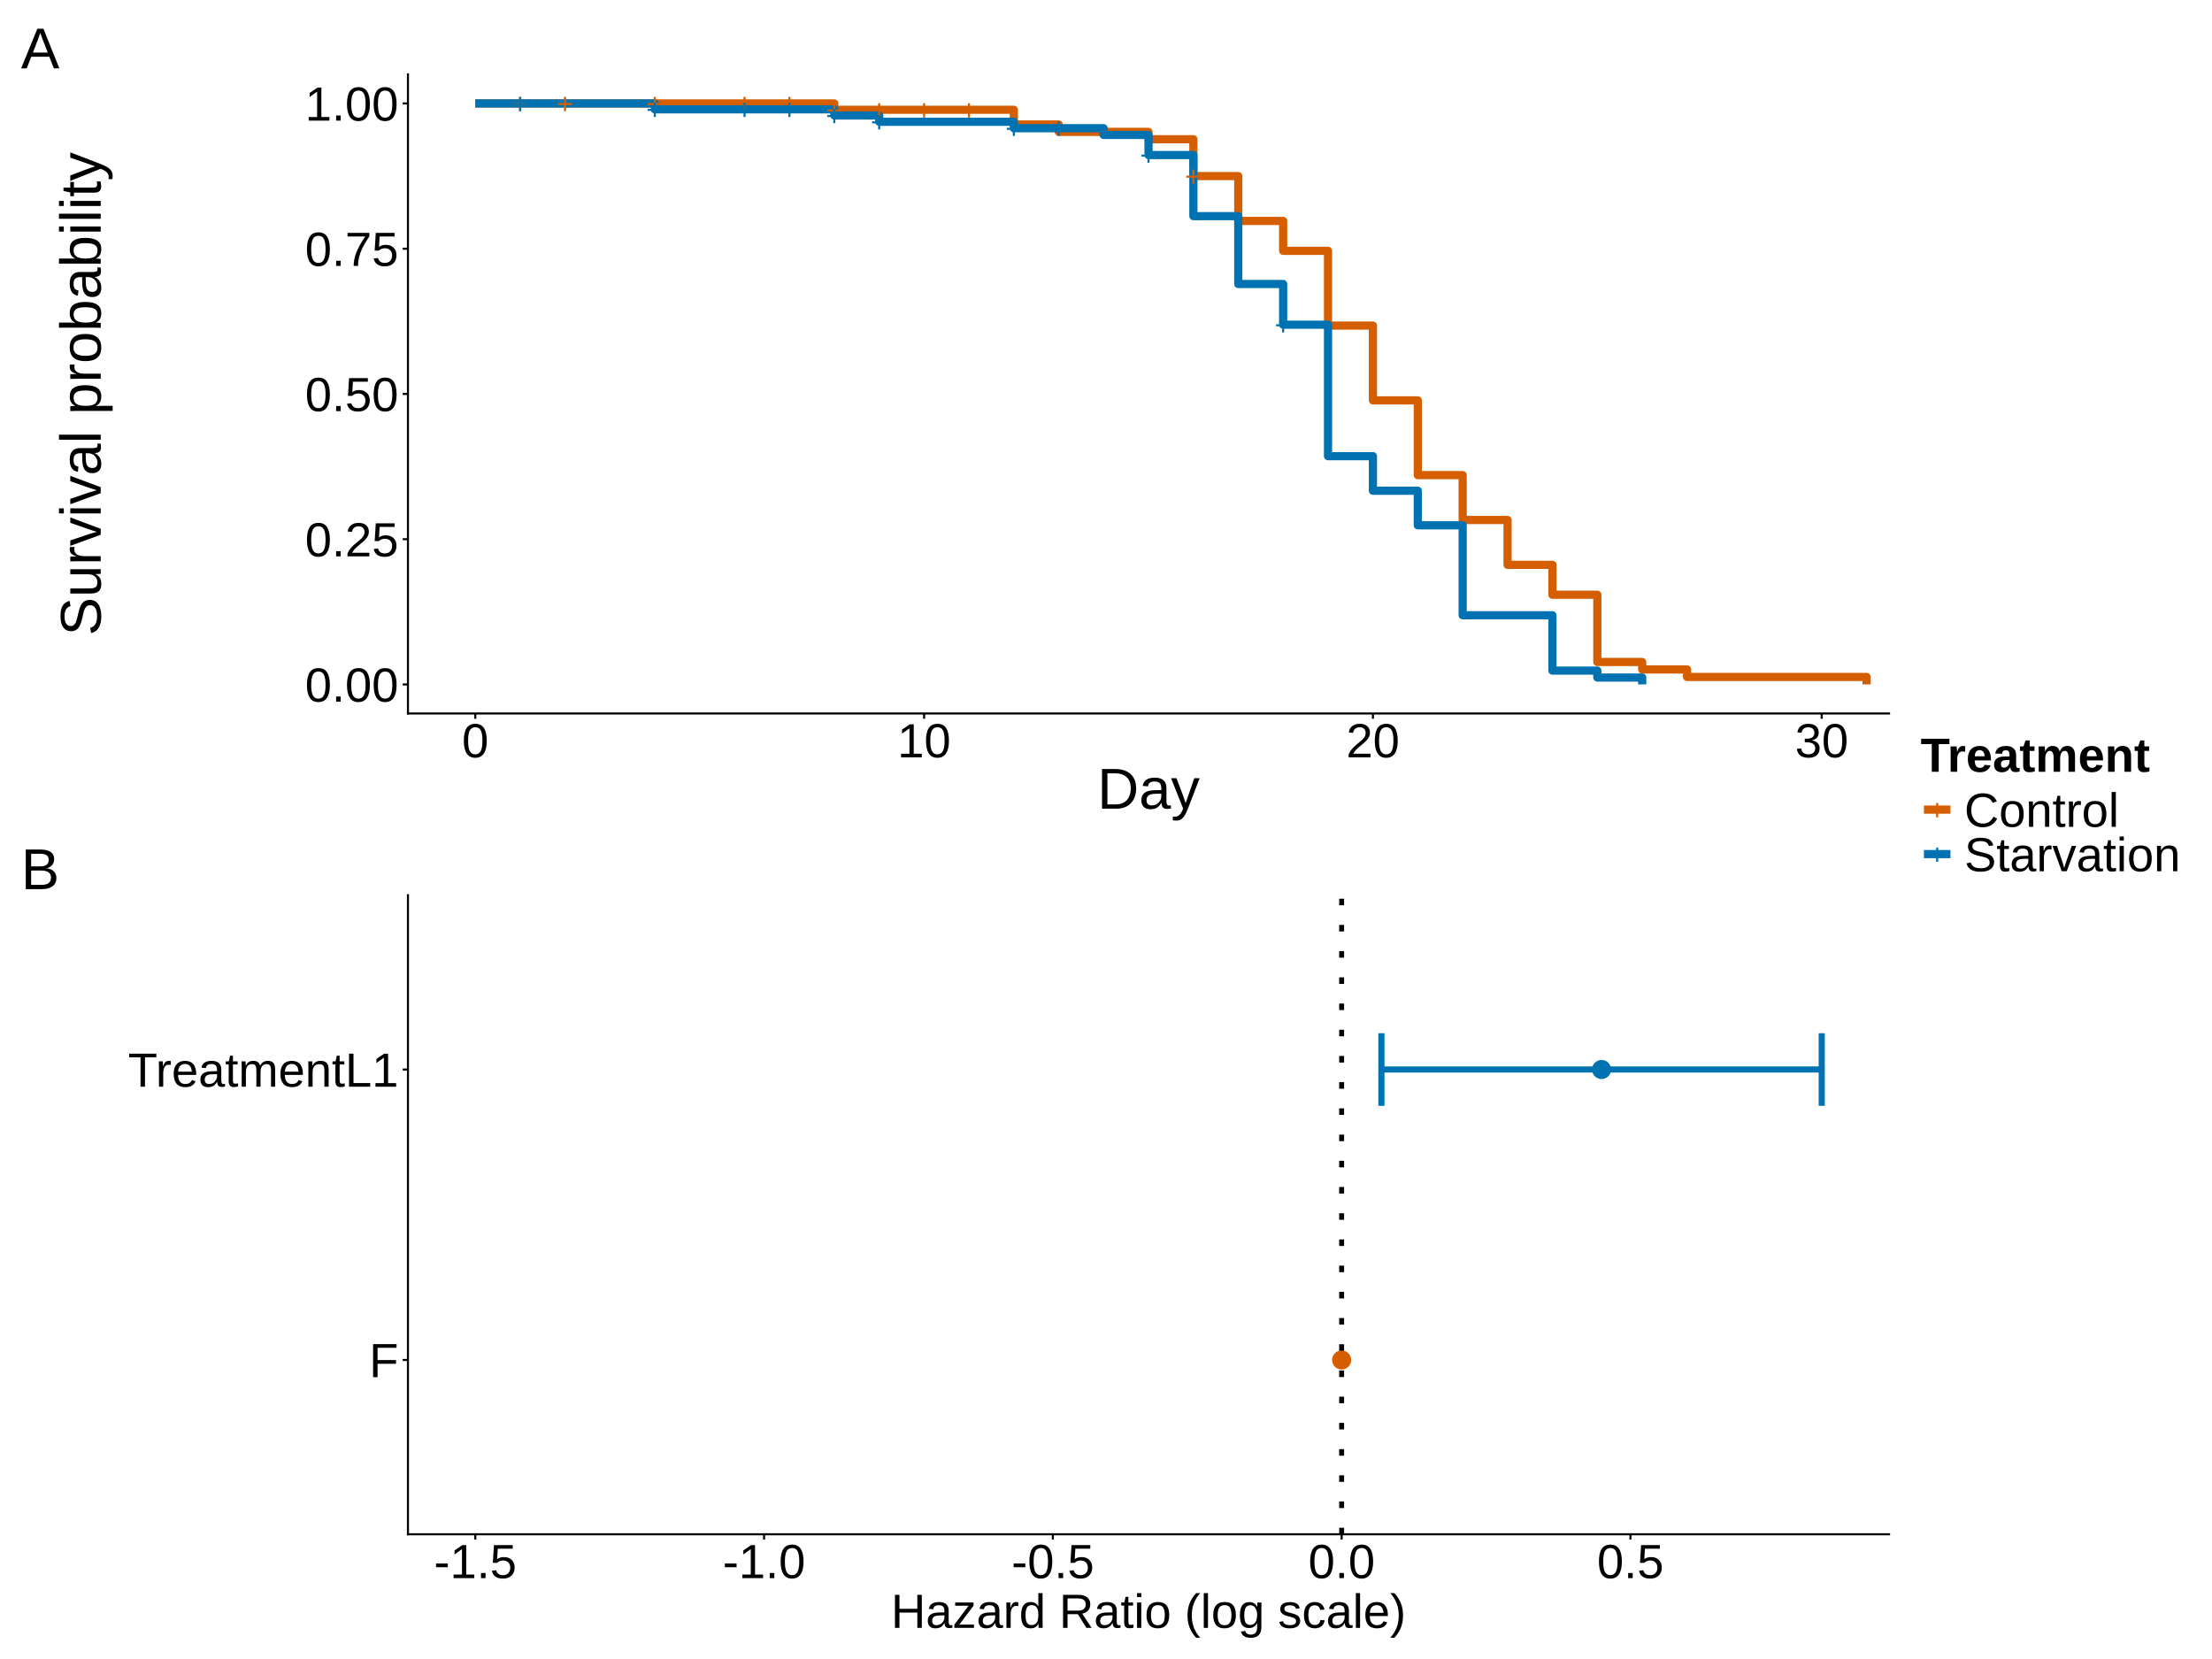
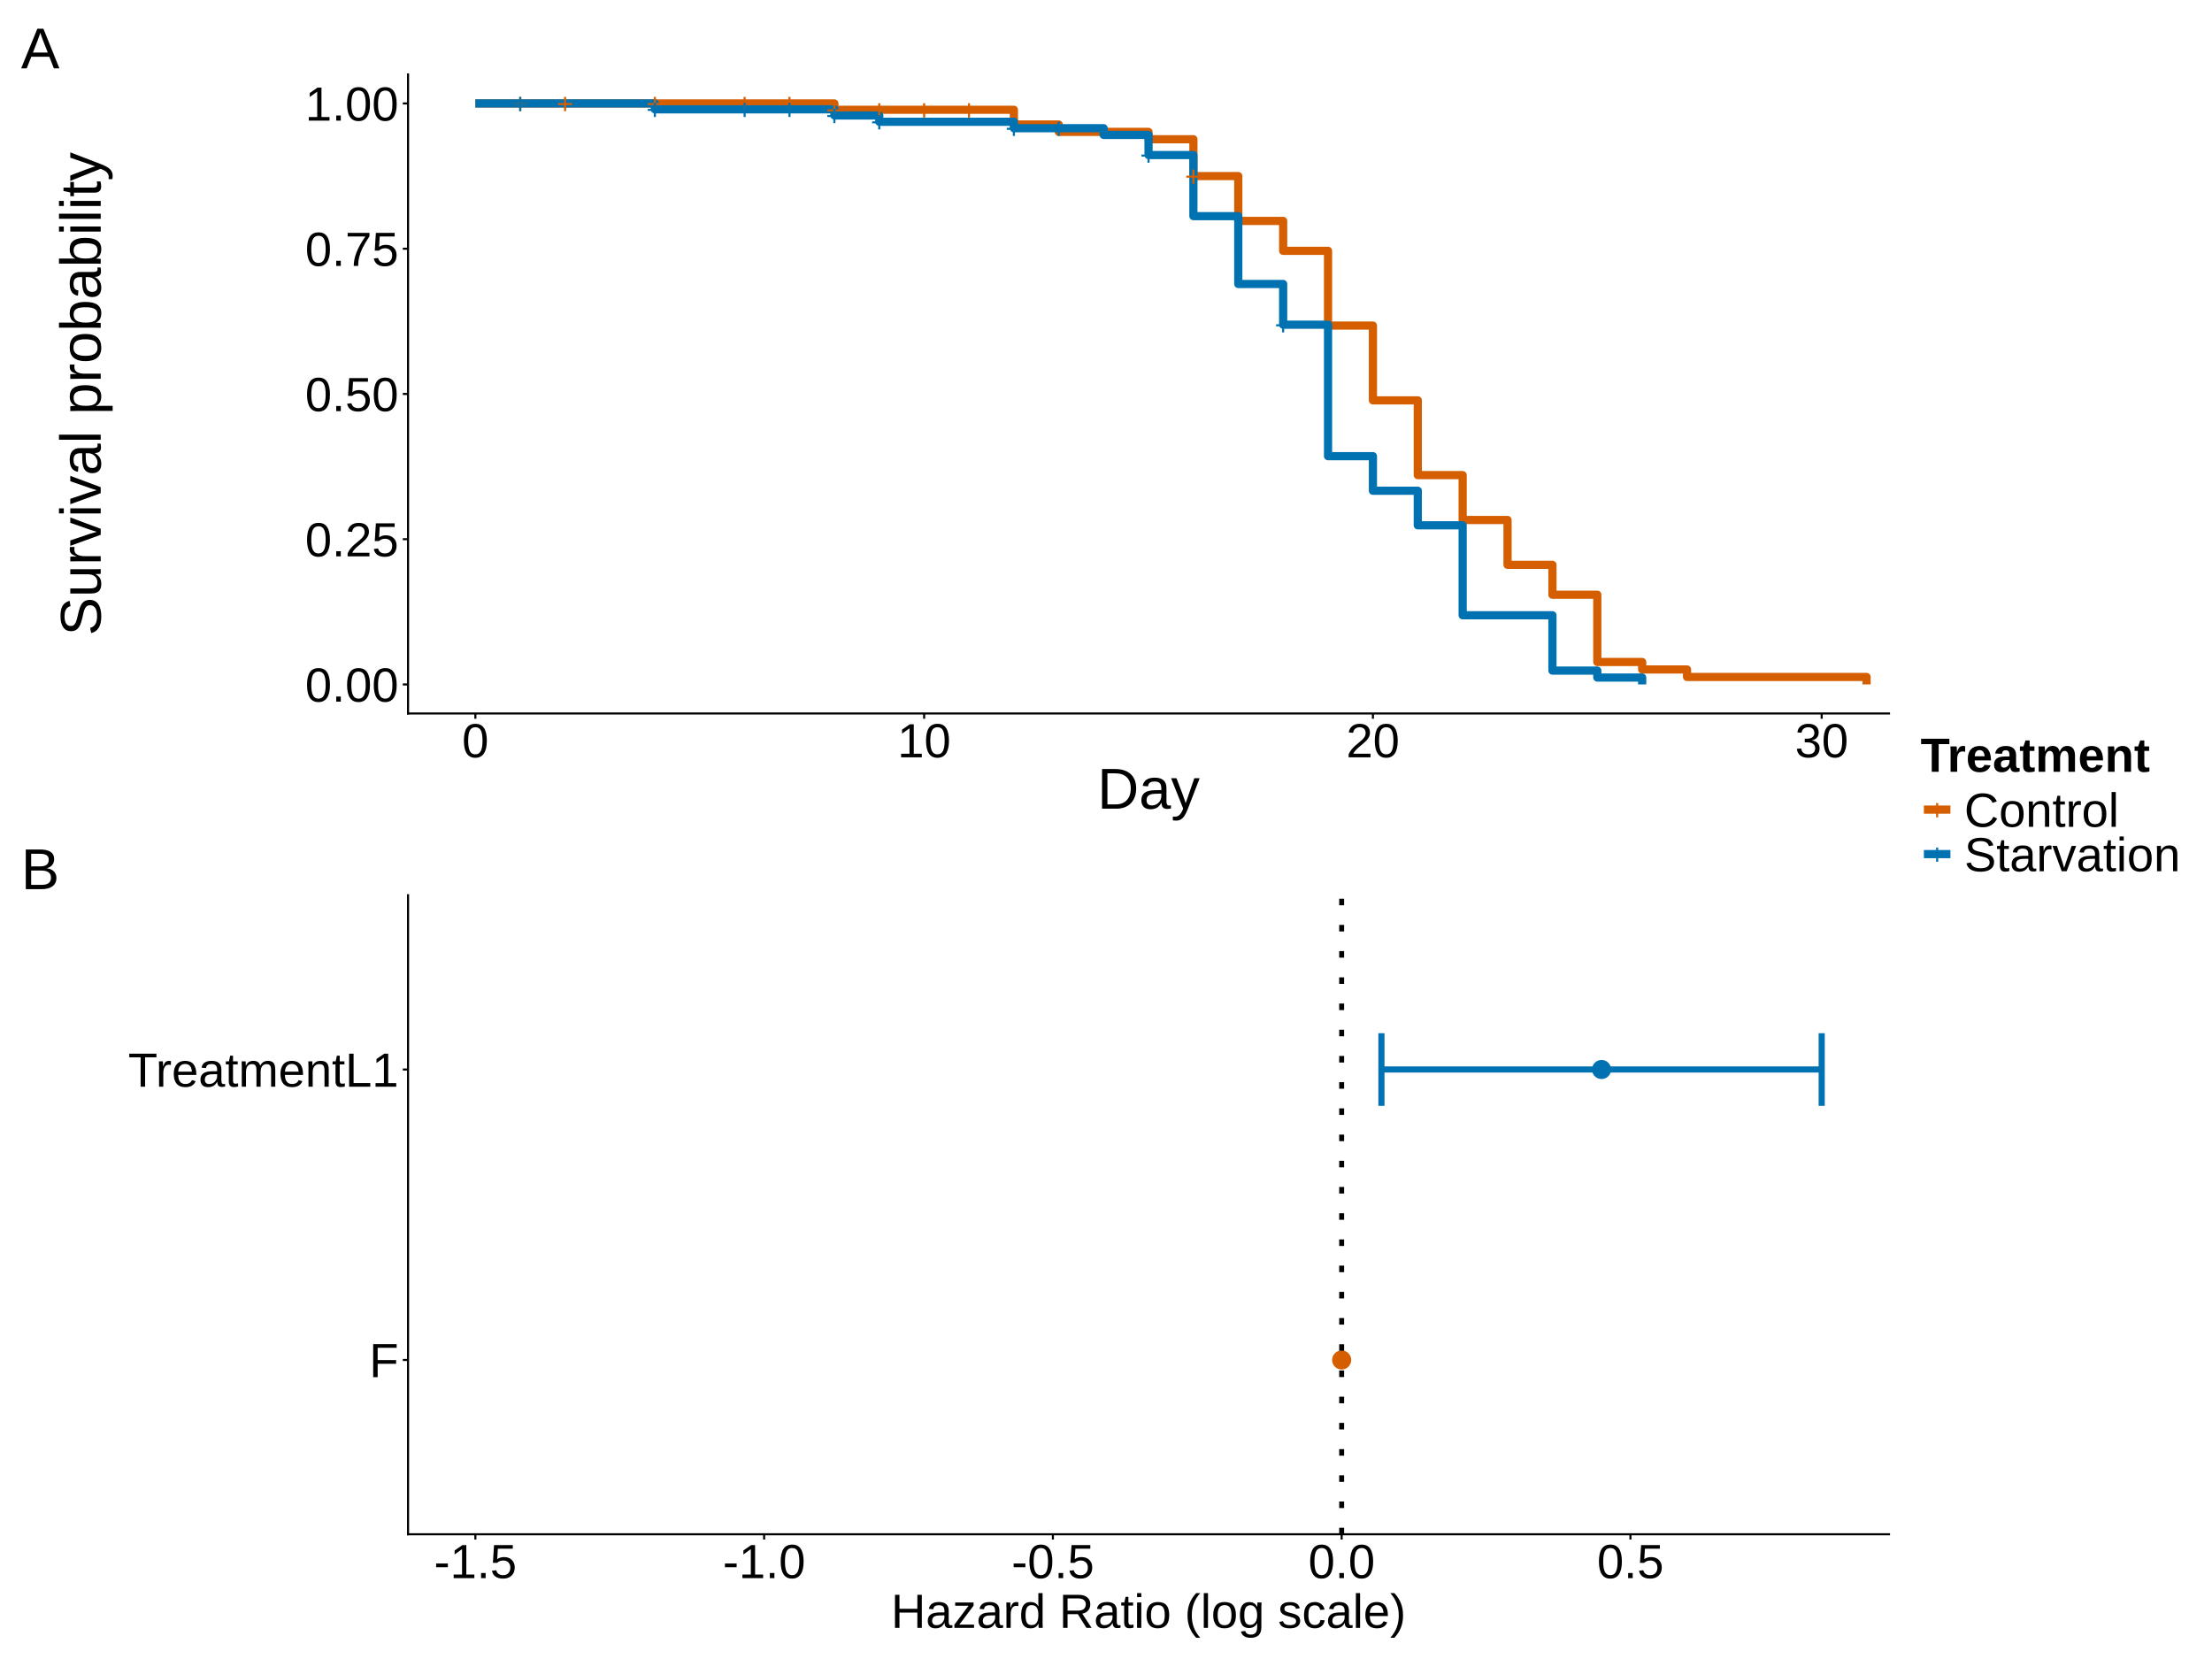
- <svg xmlns="http://www.w3.org/2000/svg" class="svglite" width="1152.00pt" height="864.00pt" viewBox="0 0 1152.00 864.00">
-   <defs>
-     <style type="text/css">
+ <svg xmlns="http://www.w3.org/2000/svg" width="1152.00pt" height="864.00pt" viewBox="0 0 1152.00 864.00">
+   <g class="svglite">
+     <defs>
+       <style type="text/css">
    .svglite line, .svglite polyline, .svglite polygon, .svglite path, .svglite rect, .svglite circle {
      fill: none;
      stroke: #000000;
      stroke-linecap: round;
      stroke-linejoin: round;
      stroke-miterlimit: 10.00;
    }
    .svglite text {
      white-space: pre;
    }
+     .svglite g.glyphgroup path {
+       fill: inherit;
+       stroke: none;
+     }
  </style>
-   </defs>
-   <rect width="100%" height="100%" style="stroke: none; fill: #FFFFFF;" />
-   <defs>
-     <clipPath id="cpMC4wMHwxMTUyLjAwfDAuMDB8ODY0LjAw">
-       <rect x="0.00" y="0.00" width="1152.00" height="864.00" />
-     </clipPath>
-   </defs>
-   <g clip-path="url(#cpMC4wMHwxMTUyLjAwfDAuMDB8ODY0LjAw)">
-     <rect x="0.00" y="0" width="1152.00" height="864.00" style="stroke-width: 1.07; stroke: #FFFFFF; fill: #FFFFFF;" />
-   </g>
-   <defs>
-     <clipPath id="cpMjEyLjQ2fDk4My44MXwzOC43NXw3OTkuMDU=">
-       <rect x="212.46" y="38.75" width="771.34" height="760.29" />
-     </clipPath>
-   </defs>
-   <g clip-path="url(#cpMjEyLjQ2fDk4My44MXwzOC43NXw3OTkuMDU=)">
+     </defs>
+     <rect width="100%" height="100%" style="stroke: none; fill: #FFFFFF;" />
+     <defs>
+       <clipPath id="cpMC4wMHwxMTUyLjAwfDAuMDB8ODY0LjAw">
+         <rect x="0.00" y="0.00" width="1152.00" height="864.00" />
+       </clipPath>
+     </defs>
+     <g clip-path="url(#cpMC4wMHwxMTUyLjAwfDAuMDB8ODY0LjAw)">
+       <rect x="0" y="0" width="1152.00" height="864.00" style="stroke-width: 1.07; stroke: #FFFFFF; fill: #FFFFFF;" />
+     </g>
+     <defs>
+       <clipPath id="cpMjEyLjUxfDk4My43OXwzOC43NXw3OTkuMDU=">
+         <rect x="212.51" y="38.75" width="771.27" height="760.29" />
+       </clipPath>
+     </defs>
+     <g clip-path="url(#cpMjEyLjUxfDk4My43OXwzOC43NXw3OTkuMDU=)">
</g>
-   <g clip-path="url(#cpMC4wMHwxMTUyLjAwfDAuMDB8ODY0LjAw)">
+     <g clip-path="url(#cpMC4wMHwxMTUyLjAwfDAuMDB8ODY0LjAw)">
</g>
-   <defs>
-     <clipPath id="cpNS40OHwxMTQ2LjUyfDUuNDh8NDMyLjk0">
-       <rect x="5.48" y="5.48" width="1141.04" height="427.47" />
-     </clipPath>
-   </defs>
-   <g clip-path="url(#cpNS40OHwxMTQ2LjUyfDUuNDh8NDMyLjk0)">
-     <rect x="5.48" y="5.48" width="1141.04" height="427.47" style="stroke-width: 1.07; stroke: #FFFFFF; fill: #FFFFFF;" />
-   </g>
-   <g clip-path="url(#cpMC4wMHwxMTUyLjAwfDAuMDB8ODY0LjAw)">
+     <defs>
+       <clipPath id="cpNS40OHwxMTQ2LjUyfDUuNDh8NDMyLjk0">
+         <rect x="5.48" y="5.48" width="1141.04" height="427.47" />
+       </clipPath>
+     </defs>
+     <g clip-path="url(#cpNS40OHwxMTQ2LjUyfDUuNDh8NDMyLjk0)">
+       <rect x="5.48" y="5.48" width="1141.04" height="427.47" style="stroke-width: 1.07; stroke: #FFFFFF; fill: #FFFFFF;" />
+     </g>
+     <g clip-path="url(#cpMC4wMHwxMTUyLjAwfDAuMDB8ODY0LjAw)">
</g>
-   <defs>
-     <clipPath id="cpNS40OHwxMTQ2LjUyfDQzMi45NHw4NTguNTI=">
-       <rect x="5.48" y="432.94" width="1141.04" height="425.58" />
-     </clipPath>
-   </defs>
-   <g clip-path="url(#cpNS40OHwxMTQ2LjUyfDQzMi45NHw4NTguNTI=)">
-     <rect x="5.48" y="432.94" width="1141.04" height="425.58" style="stroke-width: 1.07; stroke: #FFFFFF; fill: #FFFFFF;" />
-   </g>
-   <g clip-path="url(#cpMC4wMHwxMTUyLjAwfDAuMDB8ODY0LjAw)">
+     <defs>
+       <clipPath id="cpNS40OHwxMTQ2LjUyfDQzMi45NHw4NTguNTI=">
+         <rect x="5.48" y="432.94" width="1141.04" height="425.58" />
+       </clipPath>
+     </defs>
+     <g clip-path="url(#cpNS40OHwxMTQ2LjUyfDQzMi45NHw4NTguNTI=)">
+       <rect x="5.48" y="432.94" width="1141.04" height="425.58" style="stroke-width: 1.07; stroke: #FFFFFF; fill: #FFFFFF;" />
+     </g>
+     <g clip-path="url(#cpMC4wMHwxMTUyLjAwfDAuMDB8ODY0LjAw)">
</g>
-   <defs>
-     <clipPath id="cpMjEyLjQ2fDk4My44MXwzOC43NXwzNzEuNTg=">
-       <rect x="212.46" y="38.75" width="771.34" height="332.83" />
-     </clipPath>
-   </defs>
-   <g clip-path="url(#cpMjEyLjQ2fDk4My44MXwzOC43NXwzNzEuNTg=)">
-     <rect x="212.46" y="38.75" width="771.34" height="332.83" style="stroke-width: 1.07; stroke: none; fill: #FFFFFF;" />
-     <polyline points="247.53,53.88 270.90,53.88 270.90,53.88 294.27,53.88 294.27,53.88 341.02,53.88 341.02,53.88 387.77,53.88 387.77,53.88 411.14,53.88 411.14,53.88 434.52,53.88 434.52,57.17 457.89,57.17 457.89,57.17 481.27,57.17 481.27,57.17 504.64,57.17 504.64,57.17 528.01,57.17 528.01,64.84 551.39,64.84 551.39,68.68 598.14,68.68 598.14,72.52 621.51,72.52 621.51,91.70 644.88,91.70 644.88,115.06 668.26,115.06 668.26,130.63 691.63,130.63 691.63,169.57 715.01,169.57 715.01,208.50 738.38,208.50 738.38,247.44 761.75,247.44 761.75,270.80 785.13,270.80 785.13,294.16 808.50,294.16 808.50,309.73 831.88,309.73 831.88,344.77 855.25,344.77 855.25,348.66 878.62,348.66 878.62,352.56 972.12,352.56 972.12,356.45 " style="stroke-width: 4.27; stroke: #D55E00; stroke-linecap: butt;" />
-     <polyline points="247.53,53.88 270.90,53.88 270.90,53.88 341.02,53.88 341.02,56.94 387.77,56.94 387.77,56.94 411.14,56.94 411.14,56.94 434.52,56.94 434.52,60.12 457.89,60.12 457.89,63.41 528.01,63.41 528.01,66.78 551.39,66.78 551.39,66.78 574.76,66.78 574.76,70.27 598.14,70.27 598.14,80.74 621.51,80.74 621.51,112.56 644.88,112.56 644.88,147.90 668.26,147.90 668.26,169.11 691.63,169.11 691.63,237.56 715.01,237.56 715.01,255.58 738.38,255.58 738.38,273.59 761.75,273.59 761.75,320.42 808.50,320.42 808.50,349.25 831.88,349.25 831.88,352.85 855.25,352.85 855.25,356.45 " style="stroke-width: 4.27; stroke: #0072B2; stroke-linecap: butt;" />
-     <text x="270.90" y="59.22" text-anchor="middle" style="font-size: 15.17px;fill: #D55E00; font-family: &quot;Arial&quot;;" textLength="8.85px" lengthAdjust="spacingAndGlyphs">+</text>
-     <text x="294.27" y="59.22" text-anchor="middle" style="font-size: 15.17px;fill: #D55E00; font-family: &quot;Arial&quot;;" textLength="8.85px" lengthAdjust="spacingAndGlyphs">+</text>
-     <text x="341.02" y="59.22" text-anchor="middle" style="font-size: 15.17px;fill: #D55E00; font-family: &quot;Arial&quot;;" textLength="8.85px" lengthAdjust="spacingAndGlyphs">+</text>
-     <text x="387.77" y="59.22" text-anchor="middle" style="font-size: 15.17px;fill: #D55E00; font-family: &quot;Arial&quot;;" textLength="8.85px" lengthAdjust="spacingAndGlyphs">+</text>
-     <text x="411.14" y="59.22" text-anchor="middle" style="font-size: 15.17px;fill: #D55E00; font-family: &quot;Arial&quot;;" textLength="8.85px" lengthAdjust="spacingAndGlyphs">+</text>
-     <text x="434.52" y="62.51" text-anchor="middle" style="font-size: 15.17px;fill: #D55E00; font-family: &quot;Arial&quot;;" textLength="8.85px" lengthAdjust="spacingAndGlyphs">+</text>
-     <text x="457.89" y="62.51" text-anchor="middle" style="font-size: 15.17px;fill: #D55E00; font-family: &quot;Arial&quot;;" textLength="8.85px" lengthAdjust="spacingAndGlyphs">+</text>
-     <text x="481.27" y="62.51" text-anchor="middle" style="font-size: 15.17px;fill: #D55E00; font-family: &quot;Arial&quot;;" textLength="8.85px" lengthAdjust="spacingAndGlyphs">+</text>
-     <text x="504.64" y="62.51" text-anchor="middle" style="font-size: 15.17px;fill: #D55E00; font-family: &quot;Arial&quot;;" textLength="8.85px" lengthAdjust="spacingAndGlyphs">+</text>
-     <text x="621.51" y="97.04" text-anchor="middle" style="font-size: 15.17px;fill: #D55E00; font-family: &quot;Arial&quot;;" textLength="8.85px" lengthAdjust="spacingAndGlyphs">+</text>
-     <text x="270.90" y="59.22" text-anchor="middle" style="font-size: 15.17px;fill: #0072B2; font-family: &quot;Arial&quot;;" textLength="8.85px" lengthAdjust="spacingAndGlyphs">+</text>
-     <text x="341.02" y="62.27" text-anchor="middle" style="font-size: 15.17px;fill: #0072B2; font-family: &quot;Arial&quot;;" textLength="8.85px" lengthAdjust="spacingAndGlyphs">+</text>
-     <text x="387.77" y="62.27" text-anchor="middle" style="font-size: 15.17px;fill: #0072B2; font-family: &quot;Arial&quot;;" textLength="8.85px" lengthAdjust="spacingAndGlyphs">+</text>
-     <text x="411.14" y="62.27" text-anchor="middle" style="font-size: 15.17px;fill: #0072B2; font-family: &quot;Arial&quot;;" textLength="8.85px" lengthAdjust="spacingAndGlyphs">+</text>
-     <text x="434.52" y="65.46" text-anchor="middle" style="font-size: 15.17px;fill: #0072B2; font-family: &quot;Arial&quot;;" textLength="8.85px" lengthAdjust="spacingAndGlyphs">+</text>
-     <text x="457.89" y="68.75" text-anchor="middle" style="font-size: 15.17px;fill: #0072B2; font-family: &quot;Arial&quot;;" textLength="8.85px" lengthAdjust="spacingAndGlyphs">+</text>
-     <text x="528.01" y="72.12" text-anchor="middle" style="font-size: 15.17px;fill: #0072B2; font-family: &quot;Arial&quot;;" textLength="8.85px" lengthAdjust="spacingAndGlyphs">+</text>
-     <text x="551.39" y="72.12" text-anchor="middle" style="font-size: 15.17px;fill: #0072B2; font-family: &quot;Arial&quot;;" textLength="8.85px" lengthAdjust="spacingAndGlyphs">+</text>
-     <text x="598.14" y="86.08" text-anchor="middle" style="font-size: 15.17px;fill: #0072B2; font-family: &quot;Arial&quot;;" textLength="8.85px" lengthAdjust="spacingAndGlyphs">+</text>
-     <text x="668.26" y="174.45" text-anchor="middle" style="font-size: 15.17px;fill: #0072B2; font-family: &quot;Arial&quot;;" textLength="8.85px" lengthAdjust="spacingAndGlyphs">+</text>
-   </g>
-   <g clip-path="url(#cpMC4wMHwxMTUyLjAwfDAuMDB8ODY0LjAw)">
-     <polyline points="212.46,371.58 212.46,38.75 " style="stroke-width: 1.07; stroke-linecap: square;" />
-     <text x="207.53" y="365.40" text-anchor="end" style="font-size: 25.00px; font-family: &quot;Arial&quot;;" textLength="48.66px" lengthAdjust="spacingAndGlyphs">0.00</text>
-     <text x="207.53" y="289.76" text-anchor="end" style="font-size: 25.00px; font-family: &quot;Arial&quot;;" textLength="48.66px" lengthAdjust="spacingAndGlyphs">0.25</text>
-     <text x="207.53" y="214.11" text-anchor="end" style="font-size: 25.00px; font-family: &quot;Arial&quot;;" textLength="48.66px" lengthAdjust="spacingAndGlyphs">0.50</text>
-     <text x="207.53" y="138.47" text-anchor="end" style="font-size: 25.00px; font-family: &quot;Arial&quot;;" textLength="48.66px" lengthAdjust="spacingAndGlyphs">0.75</text>
-     <text x="207.53" y="62.83" text-anchor="end" style="font-size: 25.00px; font-family: &quot;Arial&quot;;" textLength="48.66px" lengthAdjust="spacingAndGlyphs">1.00</text>
-     <polyline points="209.72,356.45 212.46,356.45 " style="stroke-width: 1.07; stroke-linecap: butt;" />
-     <polyline points="209.72,280.81 212.46,280.81 " style="stroke-width: 1.07; stroke-linecap: butt;" />
-     <polyline points="209.72,205.17 212.46,205.17 " style="stroke-width: 1.07; stroke-linecap: butt;" />
-     <polyline points="209.72,129.52 212.46,129.52 " style="stroke-width: 1.07; stroke-linecap: butt;" />
-     <polyline points="209.72,53.88 212.46,53.88 " style="stroke-width: 1.07; stroke-linecap: butt;" />
-     <polyline points="212.46,371.58 983.81,371.58 " style="stroke-width: 1.07; stroke-linecap: square;" />
-     <polyline points="247.53,374.32 247.53,371.58 " style="stroke-width: 1.07; stroke-linecap: butt;" />
-     <polyline points="481.27,374.32 481.27,371.58 " style="stroke-width: 1.07; stroke-linecap: butt;" />
-     <polyline points="715.01,374.32 715.01,371.58 " style="stroke-width: 1.07; stroke-linecap: butt;" />
-     <polyline points="948.75,374.32 948.75,371.58 " style="stroke-width: 1.07; stroke-linecap: butt;" />
-     <text x="247.53" y="394.41" text-anchor="middle" style="font-size: 25.00px; font-family: &quot;Arial&quot;;" textLength="13.90px" lengthAdjust="spacingAndGlyphs">0</text>
-     <text x="481.27" y="394.41" text-anchor="middle" style="font-size: 25.00px; font-family: &quot;Arial&quot;;" textLength="27.81px" lengthAdjust="spacingAndGlyphs">10</text>
-     <text x="715.01" y="394.41" text-anchor="middle" style="font-size: 25.00px; font-family: &quot;Arial&quot;;" textLength="27.81px" lengthAdjust="spacingAndGlyphs">20</text>
-     <text x="948.75" y="394.41" text-anchor="middle" style="font-size: 25.00px; font-family: &quot;Arial&quot;;" textLength="27.81px" lengthAdjust="spacingAndGlyphs">30</text>
-     <text x="598.14" y="421.15" text-anchor="middle" style="font-size: 30.00px; font-family: &quot;Arial&quot;;" textLength="53.35px" lengthAdjust="spacingAndGlyphs">Day</text>
-     <text transform="translate(52.45,205.17) rotate(-90)" text-anchor="middle" style="font-size: 30.00px; font-family: &quot;Arial&quot;;" textLength="251.80px" lengthAdjust="spacingAndGlyphs">Survival probability</text>
-     <text x="20.96" y="35.59" text-anchor="middle" style="font-size: 30.00px; font-family: &quot;Arial&quot;;" textLength="20.01px" lengthAdjust="spacingAndGlyphs">A</text>
-   </g>
-   <defs>
-     <clipPath id="cpMjEyLjQ2fDk4My44MXw0NjYuMjJ8Nzk5LjA1">
-       <rect x="212.46" y="466.22" width="771.34" height="332.83" />
-     </clipPath>
-   </defs>
-   <g clip-path="url(#cpMjEyLjQ2fDk4My44MXw0NjYuMjJ8Nzk5LjA1)">
-     <rect x="212.46" y="466.22" width="771.34" height="332.83" style="stroke-width: 1.07; stroke: none; fill: #FFFFFF;" />
-     <circle cx="698.72" cy="708.27" r="4.62" style="stroke-width: 0.71; stroke: #D55E00; fill: #D55E00;" />
-     <circle cx="834.09" cy="556.99" r="4.62" style="stroke-width: 0.71; stroke: #0072B2; fill: #0072B2;" />
-     <polyline points="948.75,575.90 948.75,538.08 " style="stroke-width: 3.20; stroke: #0072B2; stroke-linecap: butt;" />
-     <polyline points="948.75,556.99 719.43,556.99 " style="stroke-width: 3.20; stroke: #0072B2; stroke-linecap: butt;" />
-     <polyline points="719.43,575.90 719.43,538.08 " style="stroke-width: 3.20; stroke: #0072B2; stroke-linecap: butt;" />
-     <line x1="698.72" y1="799.05" x2="698.72" y2="466.22" style="stroke-width: 2.56; stroke-dasharray: 3.41,10.24; stroke-linecap: butt;" />
-   </g>
-   <g clip-path="url(#cpMC4wMHwxMTUyLjAwfDAuMDB8ODY0LjAw)">
-     <polyline points="212.46,799.05 212.46,466.22 " style="stroke-width: 1.07; stroke-linecap: square;" />
-     <text x="207.53" y="717.22" text-anchor="end" style="font-size: 25.00px; font-family: &quot;Arial&quot;;" textLength="15.27px" lengthAdjust="spacingAndGlyphs">F</text>
-     <text x="207.53" y="565.94" text-anchor="end" style="font-size: 25.00px; font-family: &quot;Arial&quot;;" textLength="140.80px" lengthAdjust="spacingAndGlyphs">TreatmentL1</text>
-     <polyline points="209.72,708.27 212.46,708.27 " style="stroke-width: 1.07; stroke-linecap: butt;" />
-     <polyline points="209.72,556.99 212.46,556.99 " style="stroke-width: 1.07; stroke-linecap: butt;" />
-     <polyline points="212.46,799.05 983.81,799.05 " style="stroke-width: 1.07; stroke-linecap: square;" />
-     <polyline points="247.53,801.78 247.53,799.05 " style="stroke-width: 1.07; stroke-linecap: butt;" />
-     <polyline points="397.93,801.78 397.93,799.05 " style="stroke-width: 1.07; stroke-linecap: butt;" />
-     <polyline points="548.32,801.78 548.32,799.05 " style="stroke-width: 1.07; stroke-linecap: butt;" />
-     <polyline points="698.72,801.78 698.72,799.05 " style="stroke-width: 1.07; stroke-linecap: butt;" />
-     <polyline points="849.12,801.78 849.12,799.05 " style="stroke-width: 1.07; stroke-linecap: butt;" />
-     <text x="247.53" y="821.88" text-anchor="middle" style="font-size: 25.00px; font-family: &quot;Arial&quot;;" textLength="43.08px" lengthAdjust="spacingAndGlyphs">-1.5</text>
-     <text x="397.93" y="821.88" text-anchor="middle" style="font-size: 25.00px; font-family: &quot;Arial&quot;;" textLength="43.08px" lengthAdjust="spacingAndGlyphs">-1.0</text>
-     <text x="548.32" y="821.88" text-anchor="middle" style="font-size: 25.00px; font-family: &quot;Arial&quot;;" textLength="43.08px" lengthAdjust="spacingAndGlyphs">-0.5</text>
-     <text x="698.72" y="821.88" text-anchor="middle" style="font-size: 25.00px; font-family: &quot;Arial&quot;;" textLength="34.75px" lengthAdjust="spacingAndGlyphs">0.0</text>
-     <text x="849.12" y="821.88" text-anchor="middle" style="font-size: 25.00px; font-family: &quot;Arial&quot;;" textLength="34.75px" lengthAdjust="spacingAndGlyphs">0.5</text>
-     <text x="598.14" y="847.78" text-anchor="middle" style="font-size: 25.00px; font-family: &quot;Arial&quot;;" textLength="268.14px" lengthAdjust="spacingAndGlyphs">Hazard Ratio (log scale)</text>
-     <text x="20.96" y="463.06" text-anchor="middle" style="font-size: 30.00px; font-family: &quot;Arial&quot;;" textLength="20.01px" lengthAdjust="spacingAndGlyphs">B</text>
-     <rect x="994.77" y="375.94" width="146.28" height="85.93" style="stroke-width: 1.07; stroke: none; fill: #FFFFFF;" />
-     <text x="1000.24" y="401.95" style="font-size: 25.00px; font-weight: bold; font-family: &quot;Arial&quot;;" textLength="119.47px" lengthAdjust="spacingAndGlyphs">Treatment</text>
-     <rect x="1000.24" y="410.06" width="17.28" height="23.16" style="stroke-width: 1.07; stroke: none; fill: #FFFFFF;" />
-     <line x1="1001.97" y1="421.64" x2="1015.80" y2="421.64" style="stroke-width: 4.27; stroke: #D55E00; stroke-linecap: butt;" />
-     <text x="1008.88" y="426.98" text-anchor="middle" style="font-size: 15.17px;fill: #D55E00; font-family: &quot;Arial&quot;;" textLength="8.85px" lengthAdjust="spacingAndGlyphs">+</text>
-     <rect x="1000.24" y="433.22" width="17.28" height="23.16" style="stroke-width: 1.07; stroke: none; fill: #FFFFFF;" />
-     <line x1="1001.97" y1="444.80" x2="1015.80" y2="444.80" style="stroke-width: 4.27; stroke: #0072B2; stroke-linecap: butt;" />
-     <text x="1008.88" y="450.14" text-anchor="middle" style="font-size: 15.17px;fill: #0072B2; font-family: &quot;Arial&quot;;" textLength="8.85px" lengthAdjust="spacingAndGlyphs">+</text>
-     <text x="1023.00" y="430.59" style="font-size: 25.00px; font-family: &quot;Arial&quot;;" textLength="80.58px" lengthAdjust="spacingAndGlyphs">Control</text>
-     <text x="1023.00" y="453.75" style="font-size: 25.00px; font-family: &quot;Arial&quot;;" textLength="112.56px" lengthAdjust="spacingAndGlyphs">Starvation</text>
+     <defs>
+       <clipPath id="cpMjEyLjUxfDk4My43OXwzOC43NXwzNzEuNTg=">
+         <rect x="212.51" y="38.75" width="771.27" height="332.83" />
+       </clipPath>
+     </defs>
+     <g clip-path="url(#cpMjEyLjUxfDk4My43OXwzOC43NXwzNzEuNTg=)">
+       <rect x="212.51" y="38.75" width="771.27" height="332.83" style="stroke-width: 1.07; stroke: none; fill: #FFFFFF;" />
+       <polyline points="247.57,53.88 270.94,53.88 270.94,53.88 294.31,53.88 294.31,53.88 341.06,53.88 341.06,53.88 387.80,53.88 387.80,53.88 411.17,53.88 411.17,53.88 434.55,53.88 434.55,57.17 457.92,57.17 457.92,57.17 481.29,57.17 481.29,57.17 504.66,57.17 504.66,57.17 528.03,57.17 528.03,64.84 551.40,64.84 551.40,68.68 598.15,68.68 598.15,72.52 621.52,72.52 621.52,91.70 644.89,91.70 644.89,115.06 668.26,115.06 668.26,130.63 691.64,130.63 691.64,169.57 715.01,169.57 715.01,208.50 738.38,208.50 738.38,247.44 761.75,247.44 761.75,270.80 785.12,270.80 785.12,294.16 808.50,294.16 808.50,309.73 831.87,309.73 831.87,344.77 855.24,344.77 855.24,348.66 878.61,348.66 878.61,352.56 972.10,352.56 972.10,356.45 " style="stroke-width: 4.27; stroke: #D55E00; stroke-linecap: butt;" />
+       <polyline points="247.57,53.88 270.94,53.88 270.94,53.88 341.06,53.88 341.06,56.94 387.80,56.94 387.80,56.94 411.17,56.94 411.17,56.94 434.55,56.94 434.55,60.12 457.92,60.12 457.92,63.41 528.03,63.41 528.03,66.78 551.40,66.78 551.40,66.78 574.78,66.78 574.78,70.27 598.15,70.27 598.15,80.74 621.52,80.74 621.52,112.56 644.89,112.56 644.89,147.90 668.26,147.90 668.26,169.11 691.64,169.11 691.64,237.56 715.01,237.56 715.01,255.58 738.38,255.58 738.38,273.59 761.75,273.59 761.75,320.42 808.50,320.42 808.50,349.25 831.87,349.25 831.87,352.85 855.24,352.85 855.24,356.45 " style="stroke-width: 4.27; stroke: #0072B2; stroke-linecap: butt;" />
+       <text x="270.94" y="59.22" text-anchor="middle" style="font-size: 15.17px;fill: #D55E00; font-family: &quot;Arial&quot;;" textLength="8.84px" lengthAdjust="spacingAndGlyphs">+</text>
+       <text x="294.31" y="59.22" text-anchor="middle" style="font-size: 15.17px;fill: #D55E00; font-family: &quot;Arial&quot;;" textLength="8.84px" lengthAdjust="spacingAndGlyphs">+</text>
+       <text x="341.06" y="59.22" text-anchor="middle" style="font-size: 15.17px;fill: #D55E00; font-family: &quot;Arial&quot;;" textLength="8.84px" lengthAdjust="spacingAndGlyphs">+</text>
+       <text x="387.80" y="59.22" text-anchor="middle" style="font-size: 15.17px;fill: #D55E00; font-family: &quot;Arial&quot;;" textLength="8.84px" lengthAdjust="spacingAndGlyphs">+</text>
+       <text x="411.17" y="59.22" text-anchor="middle" style="font-size: 15.17px;fill: #D55E00; font-family: &quot;Arial&quot;;" textLength="8.84px" lengthAdjust="spacingAndGlyphs">+</text>
+       <text x="434.55" y="62.51" text-anchor="middle" style="font-size: 15.17px;fill: #D55E00; font-family: &quot;Arial&quot;;" textLength="8.84px" lengthAdjust="spacingAndGlyphs">+</text>
+       <text x="457.92" y="62.51" text-anchor="middle" style="font-size: 15.17px;fill: #D55E00; font-family: &quot;Arial&quot;;" textLength="8.84px" lengthAdjust="spacingAndGlyphs">+</text>
+       <text x="481.29" y="62.51" text-anchor="middle" style="font-size: 15.17px;fill: #D55E00; font-family: &quot;Arial&quot;;" textLength="8.84px" lengthAdjust="spacingAndGlyphs">+</text>
+       <text x="504.66" y="62.51" text-anchor="middle" style="font-size: 15.17px;fill: #D55E00; font-family: &quot;Arial&quot;;" textLength="8.84px" lengthAdjust="spacingAndGlyphs">+</text>
+       <text x="621.52" y="97.04" text-anchor="middle" style="font-size: 15.17px;fill: #D55E00; font-family: &quot;Arial&quot;;" textLength="8.84px" lengthAdjust="spacingAndGlyphs">+</text>
+       <text x="270.94" y="59.22" text-anchor="middle" style="font-size: 15.17px;fill: #0072B2; font-family: &quot;Arial&quot;;" textLength="8.84px" lengthAdjust="spacingAndGlyphs">+</text>
+       <text x="341.06" y="62.27" text-anchor="middle" style="font-size: 15.17px;fill: #0072B2; font-family: &quot;Arial&quot;;" textLength="8.84px" lengthAdjust="spacingAndGlyphs">+</text>
+       <text x="387.80" y="62.27" text-anchor="middle" style="font-size: 15.17px;fill: #0072B2; font-family: &quot;Arial&quot;;" textLength="8.84px" lengthAdjust="spacingAndGlyphs">+</text>
+       <text x="411.17" y="62.27" text-anchor="middle" style="font-size: 15.17px;fill: #0072B2; font-family: &quot;Arial&quot;;" textLength="8.84px" lengthAdjust="spacingAndGlyphs">+</text>
+       <text x="434.55" y="65.46" text-anchor="middle" style="font-size: 15.17px;fill: #0072B2; font-family: &quot;Arial&quot;;" textLength="8.84px" lengthAdjust="spacingAndGlyphs">+</text>
+       <text x="457.92" y="68.75" text-anchor="middle" style="font-size: 15.17px;fill: #0072B2; font-family: &quot;Arial&quot;;" textLength="8.84px" lengthAdjust="spacingAndGlyphs">+</text>
+       <text x="528.03" y="72.12" text-anchor="middle" style="font-size: 15.17px;fill: #0072B2; font-family: &quot;Arial&quot;;" textLength="8.84px" lengthAdjust="spacingAndGlyphs">+</text>
+       <text x="551.40" y="72.12" text-anchor="middle" style="font-size: 15.17px;fill: #0072B2; font-family: &quot;Arial&quot;;" textLength="8.84px" lengthAdjust="spacingAndGlyphs">+</text>
+       <text x="598.15" y="86.08" text-anchor="middle" style="font-size: 15.17px;fill: #0072B2; font-family: &quot;Arial&quot;;" textLength="8.84px" lengthAdjust="spacingAndGlyphs">+</text>
+       <text x="668.26" y="174.45" text-anchor="middle" style="font-size: 15.17px;fill: #0072B2; font-family: &quot;Arial&quot;;" textLength="8.84px" lengthAdjust="spacingAndGlyphs">+</text>
+     </g>
+     <g clip-path="url(#cpMC4wMHwxMTUyLjAwfDAuMDB8ODY0LjAw)">
+       <polyline points="212.51,371.58 212.51,38.75 " style="stroke-width: 1.07; stroke-linecap: square;" />
+       <text x="207.58" y="365.40" text-anchor="end" style="font-size: 25.00px; font-family: &quot;Arial&quot;;" textLength="48.67px" lengthAdjust="spacingAndGlyphs">0.00</text>
+       <text x="207.58" y="289.76" text-anchor="end" style="font-size: 25.00px; font-family: &quot;Arial&quot;;" textLength="48.67px" lengthAdjust="spacingAndGlyphs">0.25</text>
+       <text x="207.58" y="214.11" text-anchor="end" style="font-size: 25.00px; font-family: &quot;Arial&quot;;" textLength="48.67px" lengthAdjust="spacingAndGlyphs">0.50</text>
+       <text x="207.58" y="138.47" text-anchor="end" style="font-size: 25.00px; font-family: &quot;Arial&quot;;" textLength="48.67px" lengthAdjust="spacingAndGlyphs">0.75</text>
+       <text x="207.58" y="62.83" text-anchor="end" style="font-size: 25.00px; font-family: &quot;Arial&quot;;" textLength="48.67px" lengthAdjust="spacingAndGlyphs">1.00</text>
+       <polyline points="209.77,356.45 212.51,356.45 " style="stroke-width: 1.07; stroke-linecap: butt;" />
+       <polyline points="209.77,280.81 212.51,280.81 " style="stroke-width: 1.07; stroke-linecap: butt;" />
+       <polyline points="209.77,205.17 212.51,205.17 " style="stroke-width: 1.07; stroke-linecap: butt;" />
+       <polyline points="209.77,129.52 212.51,129.52 " style="stroke-width: 1.07; stroke-linecap: butt;" />
+       <polyline points="209.77,53.88 212.51,53.88 " style="stroke-width: 1.07; stroke-linecap: butt;" />
+       <polyline points="212.51,371.58 983.79,371.58 " style="stroke-width: 1.07; stroke-linecap: square;" />
+       <polyline points="247.57,374.32 247.57,371.58 " style="stroke-width: 1.07; stroke-linecap: butt;" />
+       <polyline points="481.29,374.32 481.29,371.58 " style="stroke-width: 1.07; stroke-linecap: butt;" />
+       <polyline points="715.01,374.32 715.01,371.58 " style="stroke-width: 1.07; stroke-linecap: butt;" />
+       <polyline points="948.73,374.32 948.73,371.58 " style="stroke-width: 1.07; stroke-linecap: butt;" />
+       <text x="247.57" y="394.41" text-anchor="middle" style="font-size: 25.00px; font-family: &quot;Arial&quot;;" textLength="13.91px" lengthAdjust="spacingAndGlyphs">0</text>
+       <text x="481.29" y="394.41" text-anchor="middle" style="font-size: 25.00px; font-family: &quot;Arial&quot;;" textLength="27.81px" lengthAdjust="spacingAndGlyphs">10</text>
+       <text x="715.01" y="394.41" text-anchor="middle" style="font-size: 25.00px; font-family: &quot;Arial&quot;;" textLength="27.81px" lengthAdjust="spacingAndGlyphs">20</text>
+       <text x="948.73" y="394.41" text-anchor="middle" style="font-size: 25.00px; font-family: &quot;Arial&quot;;" textLength="27.81px" lengthAdjust="spacingAndGlyphs">30</text>
+       <text x="598.15" y="421.15" text-anchor="middle" style="font-size: 30.00px; font-family: &quot;Arial&quot;;" textLength="53.36px" lengthAdjust="spacingAndGlyphs">Day</text>
+       <text transform="translate(52.45,205.17) rotate(-90)" text-anchor="middle" style="font-size: 30.00px; font-family: &quot;Arial&quot;;" textLength="251.81px" lengthAdjust="spacingAndGlyphs">Survival probability</text>
+       <text x="20.97" y="35.59" text-anchor="middle" style="font-size: 30.00px; font-family: &quot;Arial&quot;;" textLength="20.02px" lengthAdjust="spacingAndGlyphs">A</text>
+     </g>
+     <defs>
+       <clipPath id="cpMjEyLjUxfDk4My43OXw0NjYuMjJ8Nzk5LjA1">
+         <rect x="212.51" y="466.22" width="771.27" height="332.83" />
+       </clipPath>
+     </defs>
+     <g clip-path="url(#cpMjEyLjUxfDk4My43OXw0NjYuMjJ8Nzk5LjA1)">
+       <rect x="212.51" y="466.22" width="771.27" height="332.83" style="stroke-width: 1.07; stroke: none; fill: #FFFFFF;" />
+       <circle cx="698.73" cy="708.27" r="4.62" style="stroke-width: 0.71; stroke: #D55E00; fill: #D55E00;" />
+       <circle cx="834.08" cy="556.99" r="4.62" style="stroke-width: 0.71; stroke: #0072B2; fill: #0072B2;" />
+       <polyline points="948.73,575.90 948.73,538.08 " style="stroke-width: 3.20; stroke: #0072B2; stroke-linecap: butt;" />
+       <polyline points="948.73,556.99 719.44,556.99 " style="stroke-width: 3.20; stroke: #0072B2; stroke-linecap: butt;" />
+       <polyline points="719.44,575.90 719.44,538.08 " style="stroke-width: 3.20; stroke: #0072B2; stroke-linecap: butt;" />
+       <line x1="698.73" y1="799.05" x2="698.73" y2="466.22" style="stroke-width: 2.56; stroke-dasharray: 3.41,10.24; stroke-linecap: butt;" />
+     </g>
+     <g clip-path="url(#cpMC4wMHwxMTUyLjAwfDAuMDB8ODY0LjAw)">
+       <polyline points="212.51,799.05 212.51,466.22 " style="stroke-width: 1.07; stroke-linecap: square;" />
+       <text x="207.58" y="717.22" text-anchor="end" style="font-size: 25.00px; font-family: &quot;Arial&quot;;" textLength="15.27px" lengthAdjust="spacingAndGlyphs">F</text>
+       <text x="207.58" y="565.94" text-anchor="end" style="font-size: 25.00px; font-family: &quot;Arial&quot;;" textLength="140.84px" lengthAdjust="spacingAndGlyphs">TreatmentL1</text>
+       <polyline points="209.77,708.27 212.51,708.27 " style="stroke-width: 1.07; stroke-linecap: butt;" />
+       <polyline points="209.77,556.99 212.51,556.99 " style="stroke-width: 1.07; stroke-linecap: butt;" />
+       <polyline points="212.51,799.05 983.79,799.05 " style="stroke-width: 1.07; stroke-linecap: square;" />
+       <polyline points="247.57,801.78 247.57,799.05 " style="stroke-width: 1.07; stroke-linecap: butt;" />
+       <polyline points="397.96,801.78 397.96,799.05 " style="stroke-width: 1.07; stroke-linecap: butt;" />
+       <polyline points="548.34,801.78 548.34,799.05 " style="stroke-width: 1.07; stroke-linecap: butt;" />
+       <polyline points="698.73,801.78 698.73,799.05 " style="stroke-width: 1.07; stroke-linecap: butt;" />
+       <polyline points="849.12,801.78 849.12,799.05 " style="stroke-width: 1.07; stroke-linecap: butt;" />
+       <text x="247.57" y="821.88" text-anchor="middle" style="font-size: 25.00px; font-family: &quot;Arial&quot;;" textLength="43.09px" lengthAdjust="spacingAndGlyphs">-1.5</text>
+       <text x="397.96" y="821.88" text-anchor="middle" style="font-size: 25.00px; font-family: &quot;Arial&quot;;" textLength="43.09px" lengthAdjust="spacingAndGlyphs">-1.0</text>
+       <text x="548.34" y="821.88" text-anchor="middle" style="font-size: 25.00px; font-family: &quot;Arial&quot;;" textLength="43.09px" lengthAdjust="spacingAndGlyphs">-0.5</text>
+       <text x="698.73" y="821.88" text-anchor="middle" style="font-size: 25.00px; font-family: &quot;Arial&quot;;" textLength="34.77px" lengthAdjust="spacingAndGlyphs">0.0</text>
+       <text x="849.12" y="821.88" text-anchor="middle" style="font-size: 25.00px; font-family: &quot;Arial&quot;;" textLength="34.77px" lengthAdjust="spacingAndGlyphs">0.5</text>
+       <text x="598.15" y="847.78" text-anchor="middle" style="font-size: 25.00px; font-family: &quot;Arial&quot;;" textLength="268.19px" lengthAdjust="spacingAndGlyphs">Hazard Ratio (log scale)</text>
+       <text x="20.97" y="463.06" text-anchor="middle" style="font-size: 30.00px; font-family: &quot;Arial&quot;;" textLength="20.02px" lengthAdjust="spacingAndGlyphs">B</text>
+       <rect x="994.74" y="375.94" width="146.30" height="85.93" style="stroke-width: 1.07; stroke: none; fill: #FFFFFF;" />
+       <text x="1000.22" y="401.95" style="font-size: 25.00px; font-weight: bold; font-family: &quot;Arial&quot;;" textLength="119.50px" lengthAdjust="spacingAndGlyphs">Treatment</text>
+       <rect x="1000.22" y="410.06" width="17.28" height="23.16" style="stroke-width: 1.07; stroke: none; fill: #FFFFFF;" />
+       <line x1="1001.95" y1="421.64" x2="1015.78" y2="421.64" style="stroke-width: 4.27; stroke: #D55E00; stroke-linecap: butt;" />
+       <text x="1008.86" y="426.98" text-anchor="middle" style="font-size: 15.17px;fill: #D55E00; font-family: &quot;Arial&quot;;" textLength="8.84px" lengthAdjust="spacingAndGlyphs">+</text>
+       <rect x="1000.22" y="433.22" width="17.28" height="23.16" style="stroke-width: 1.07; stroke: none; fill: #FFFFFF;" />
+       <line x1="1001.95" y1="444.80" x2="1015.78" y2="444.80" style="stroke-width: 4.27; stroke: #0072B2; stroke-linecap: butt;" />
+       <text x="1008.86" y="450.14" text-anchor="middle" style="font-size: 15.17px;fill: #0072B2; font-family: &quot;Arial&quot;;" textLength="8.84px" lengthAdjust="spacingAndGlyphs">+</text>
+       <text x="1022.98" y="430.59" style="font-size: 25.00px; font-family: &quot;Arial&quot;;" textLength="80.59px" lengthAdjust="spacingAndGlyphs">Control</text>
+       <text x="1022.98" y="453.75" style="font-size: 25.00px; font-family: &quot;Arial&quot;;" textLength="112.58px" lengthAdjust="spacingAndGlyphs">Starvation</text>
+     </g>
  </g>
</svg>
